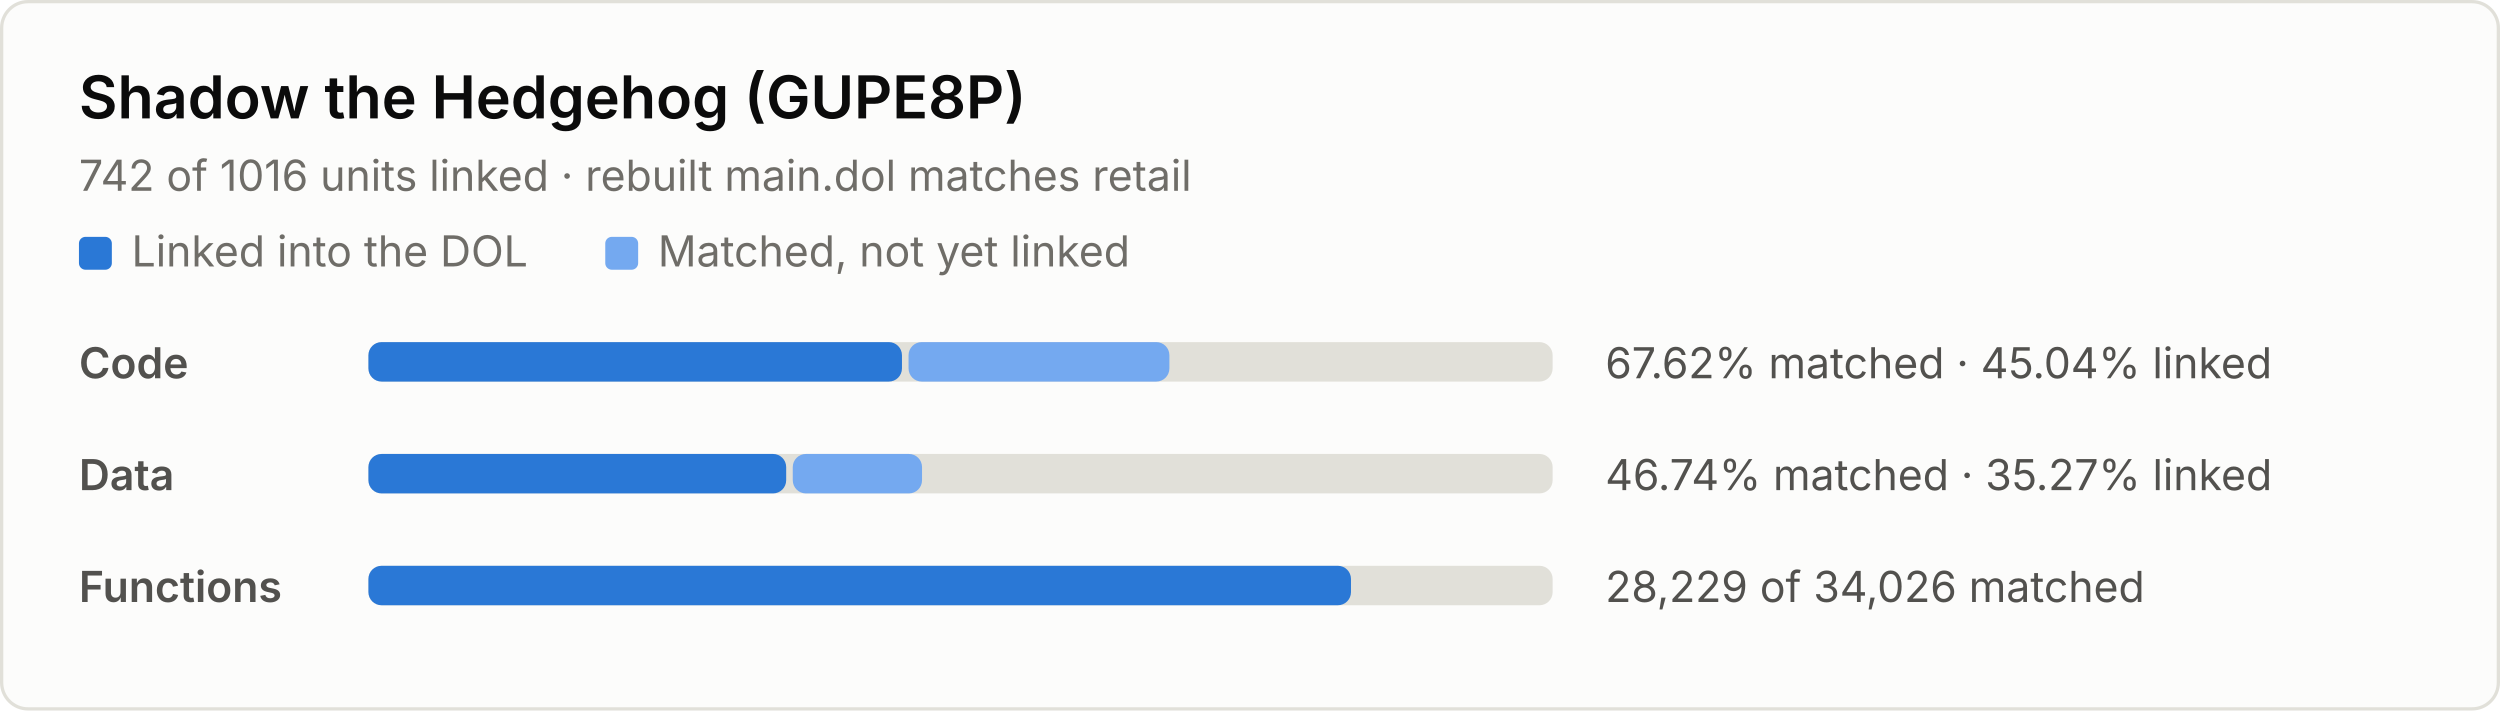
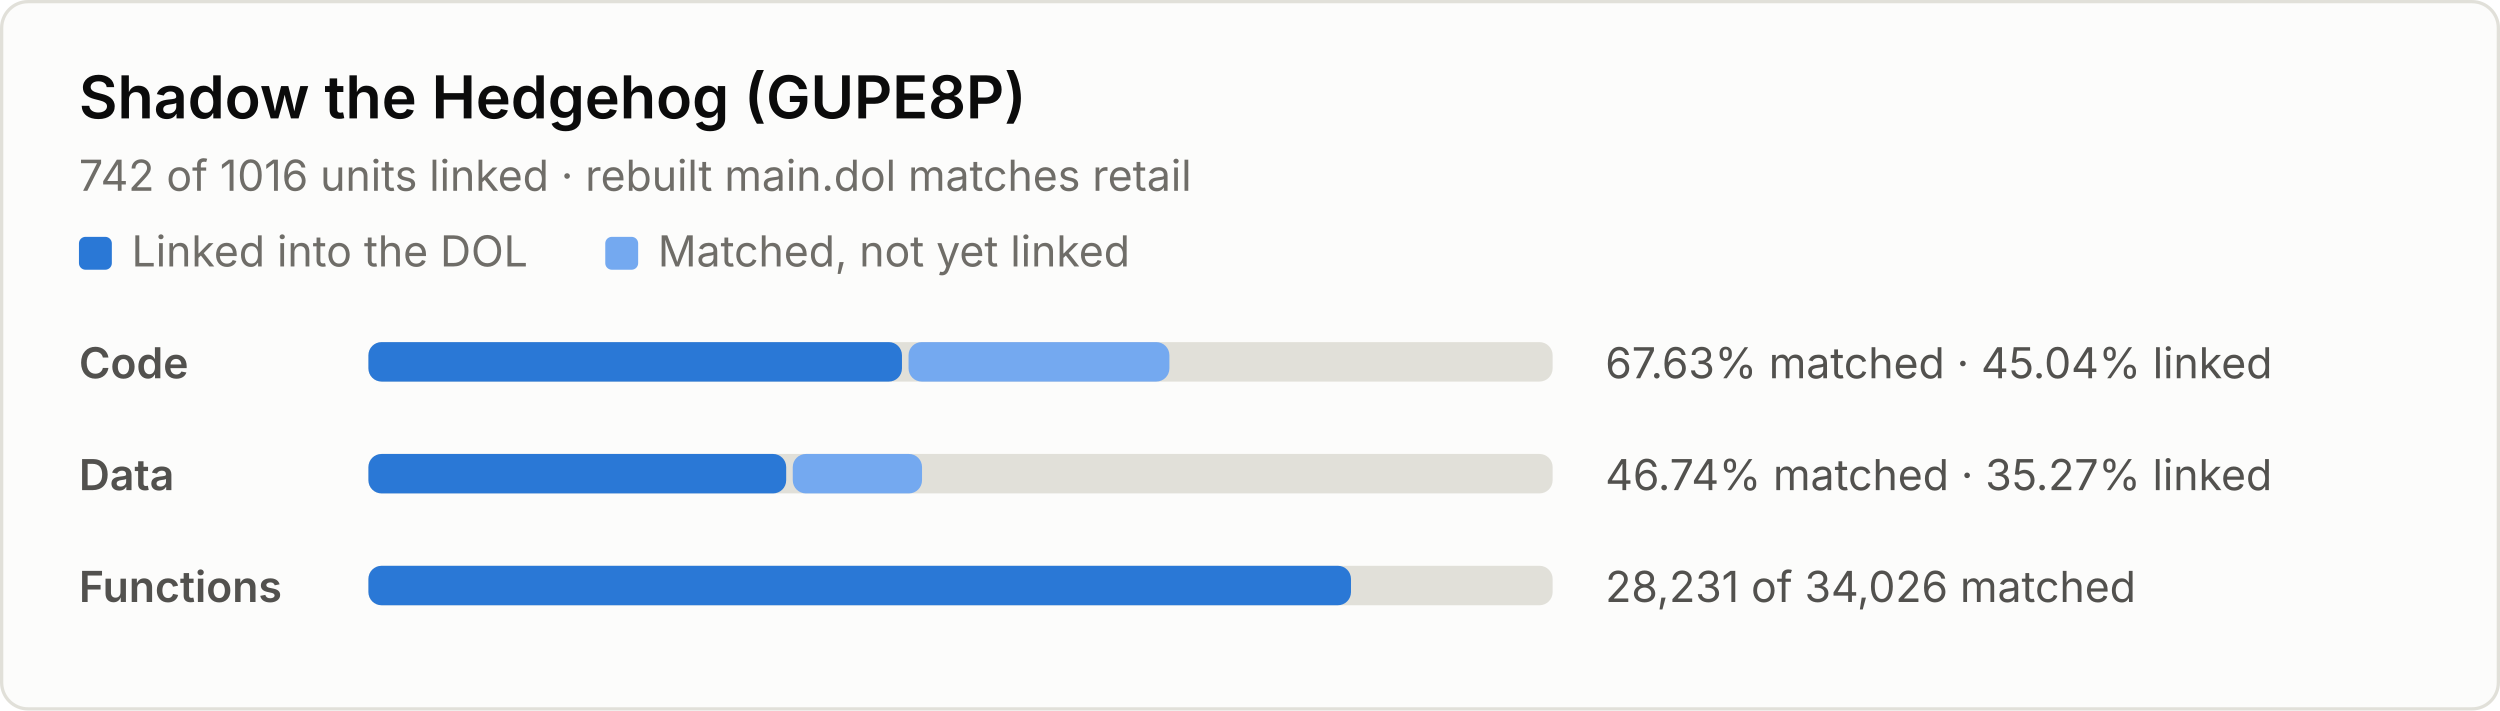
- <svg xmlns="http://www.w3.org/2000/svg" width="760" height="216" viewBox="0 0 760 216" role="img" aria-label="Decompilation progress: 67.62% of code matched, 45.04% linked">
+ <svg xmlns="http://www.w3.org/2000/svg" width="760" height="216" viewBox="0 0 760 216" role="img" aria-label="Decompilation progress: 67.63% of code matched, 45.04% linked">
  <style>
.bg { fill: #fcfcfb; stroke: #e1e0d9; }
.title { fill: #0b0b0b; font: 600 18px system-ui, -apple-system, "Segoe UI", sans-serif; }
.sub, .label, .nums, .key { font: 13px system-ui, -apple-system, "Segoe UI", sans-serif; }
.sub, .key { fill: #6f6d68; }
.label { fill: #52514e; font-weight: 600; }
.nums { fill: #52514e; font-variant-numeric: tabular-nums; }
.track { fill: #e1e0d9; }
.linked { fill: #2a78d6; }
.matched { fill: #74a9f0; }
@media (prefers-color-scheme: dark) {
  .bg { fill: #1a1a19; stroke: #2c2c2a; }
  .title { fill: #f0efec; }
  .sub, .key { fill: #9a988f; }
  .label, .nums { fill: #c3c2b7; }
  .track { fill: #2c2c2a; }
  .linked { fill: #4a94ec; }
  .matched { fill: #2260b0; }
}
</style>
  <rect class="bg" x="0.5" y="0.5" width="759" height="215" rx="8" />
  <text class="title" x="24" y="36">Shadow the Hedgehog (GUPE8P)</text>
  <text class="sub" x="24" y="58">742 of 1016 units linked · rebuilt main.dol matches retail</text>
  <rect class="linked" x="24" y="72" width="10" height="10" rx="2" />
  <text class="key" x="40" y="81">Linked into the DOL</text>
  <rect class="matched" x="184" y="72" width="10" height="10" rx="2" />
  <text class="key" x="200" y="81">Matched, not yet linked</text>
  <text class="label" x="24" y="115">Code</text>
  <rect class="track" x="112" y="104" width="360" height="12" rx="4" />
  <rect class="linked" x="112" y="104" width="162.2" height="12" rx="4" />
  <rect class="matched" x="276.2" y="104" width="79.3" height="12" rx="4" />
-   <text class="nums" x="488" y="115">67.62% matched · 45.04% linked</text>
+   <text class="nums" x="488" y="115">67.63% matched · 45.04% linked</text>
  <text class="label" x="24" y="149">Data</text>
  <rect class="track" x="112" y="138" width="360" height="12" rx="4" />
  <rect class="linked" x="112" y="138" width="127.0" height="12" rx="4" />
  <rect class="matched" x="241.0" y="138" width="39.3" height="12" rx="4" />
  <text class="nums" x="488" y="149">46.74% matched · 35.27% linked</text>
  <text class="label" x="24" y="183">Functions</text>
  <rect class="track" x="112" y="172" width="360" height="12" rx="4" />
  <rect class="linked" x="112" y="172" width="298.7" height="12" rx="4" />
-   <text class="nums" x="488" y="183">28,229 of 34,026 matched</text>
+   <text class="nums" x="488" y="183">28,231 of 34,026 matched</text>
</svg>
